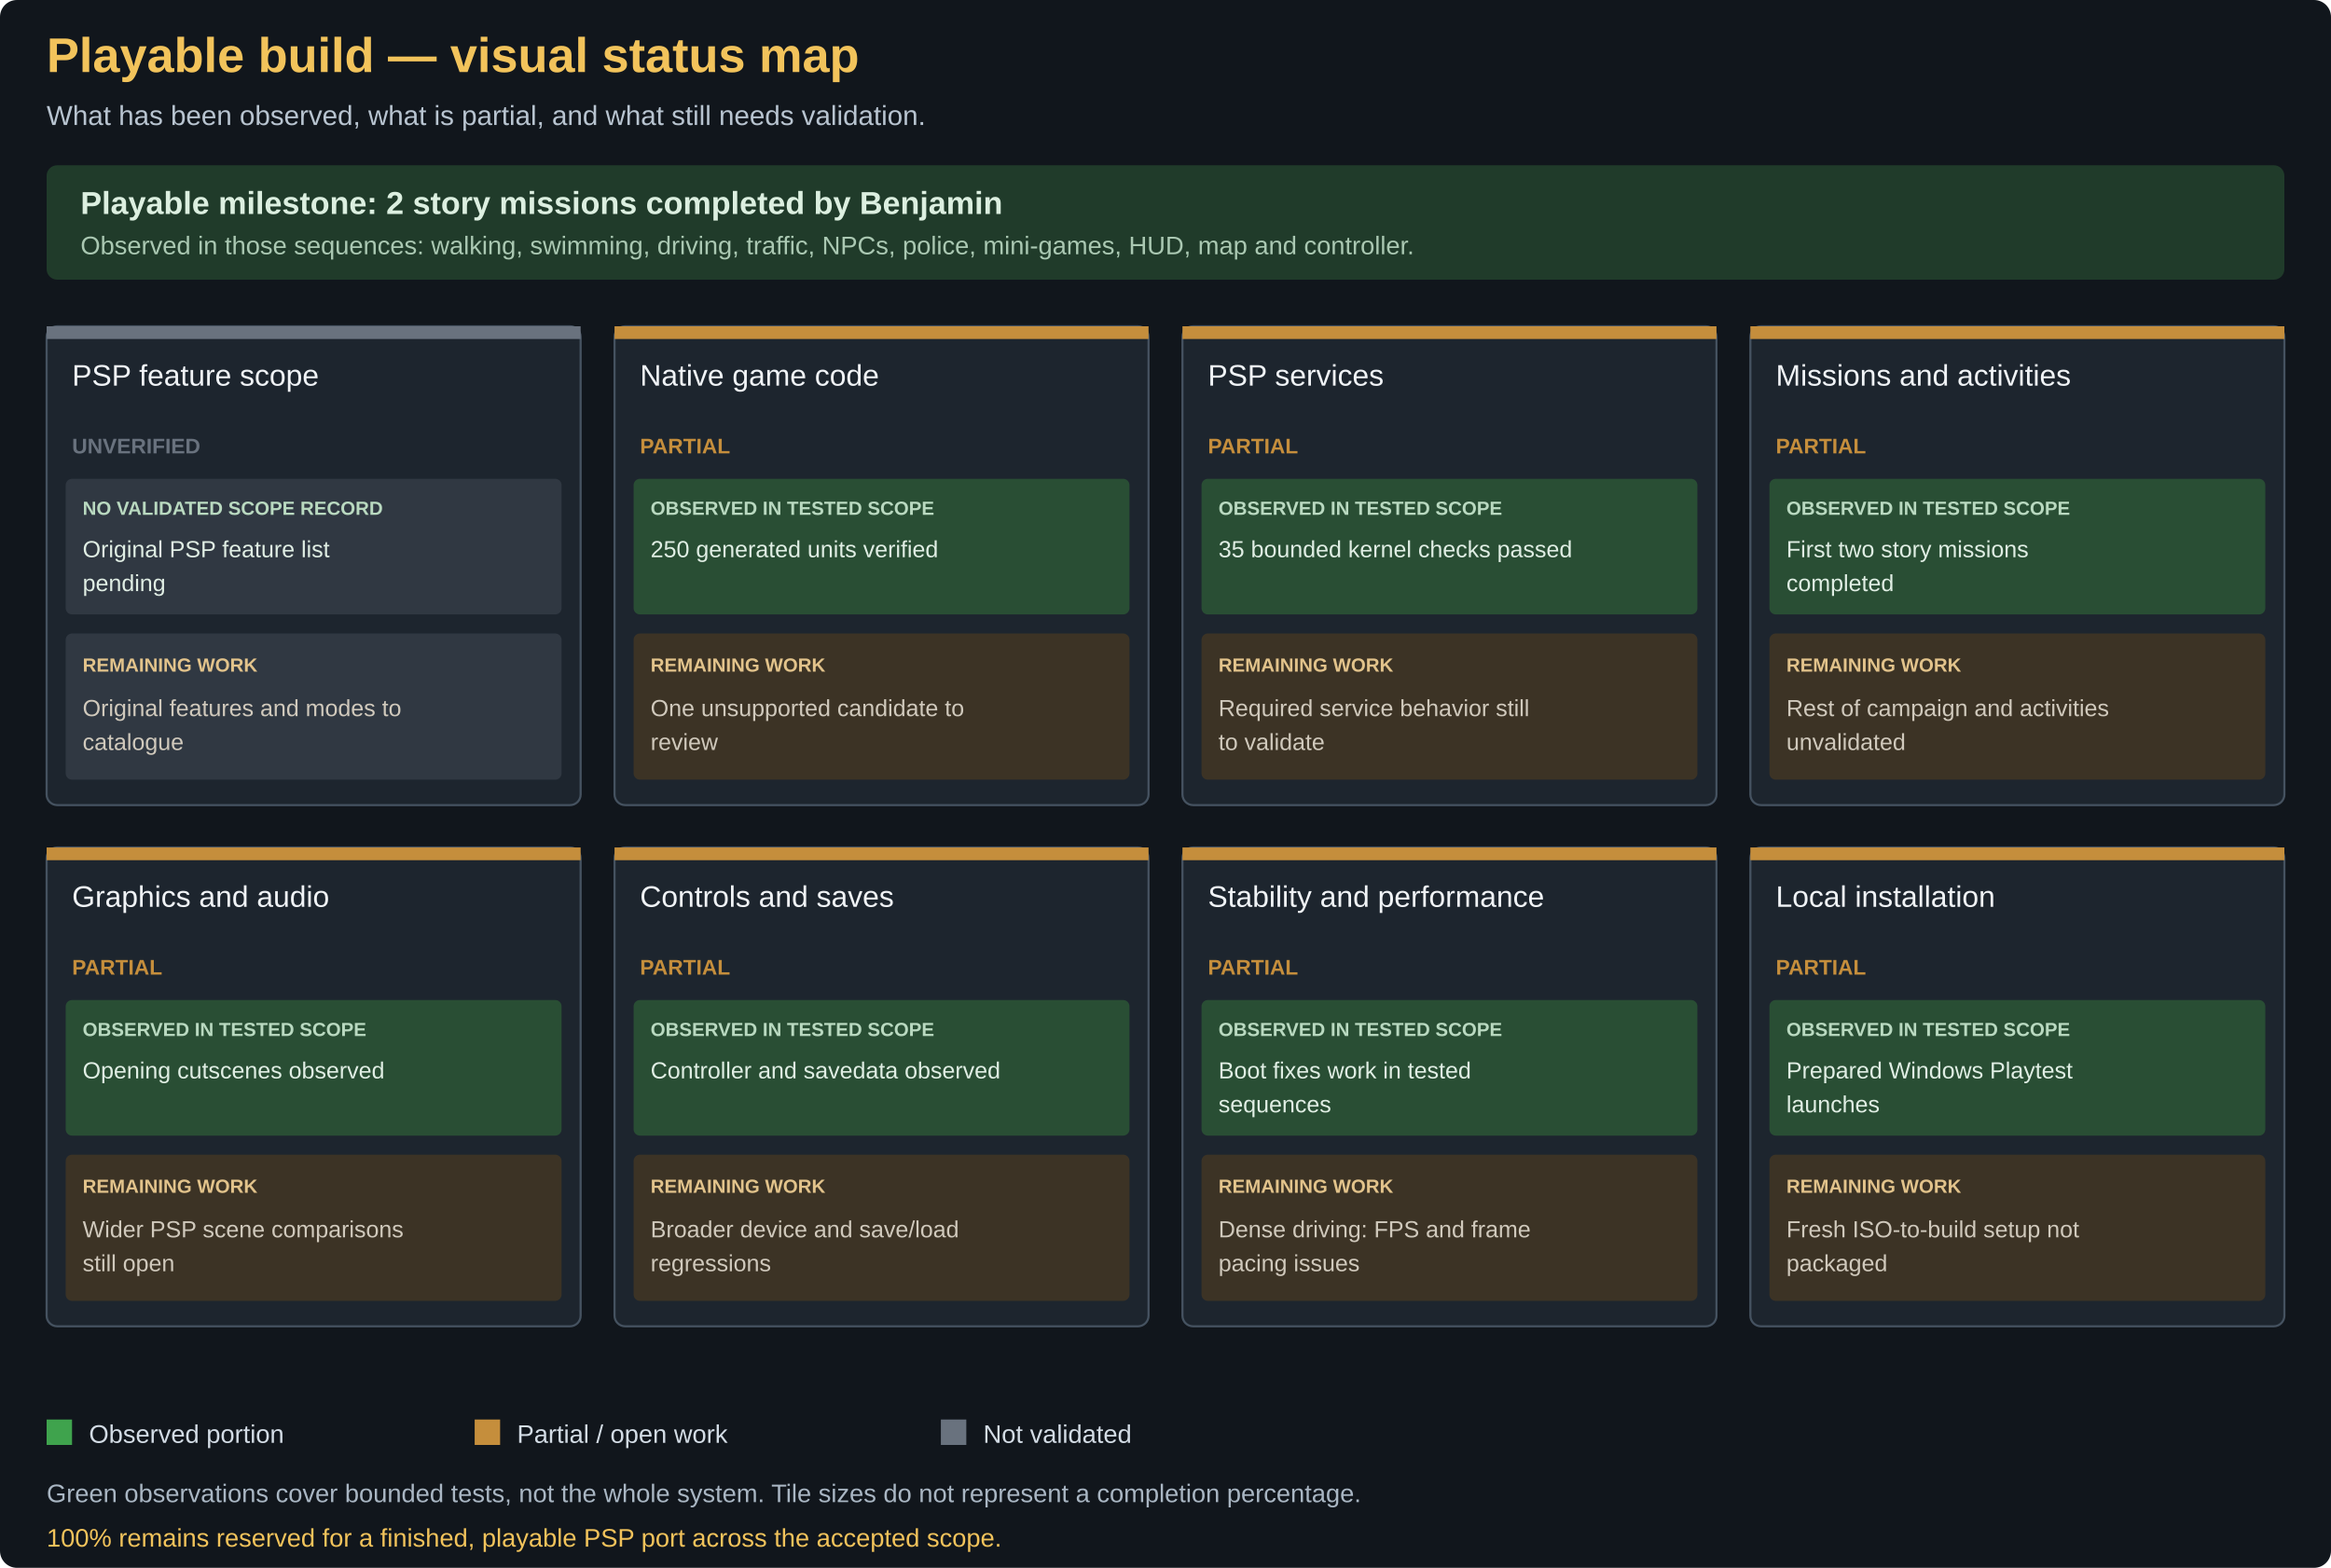
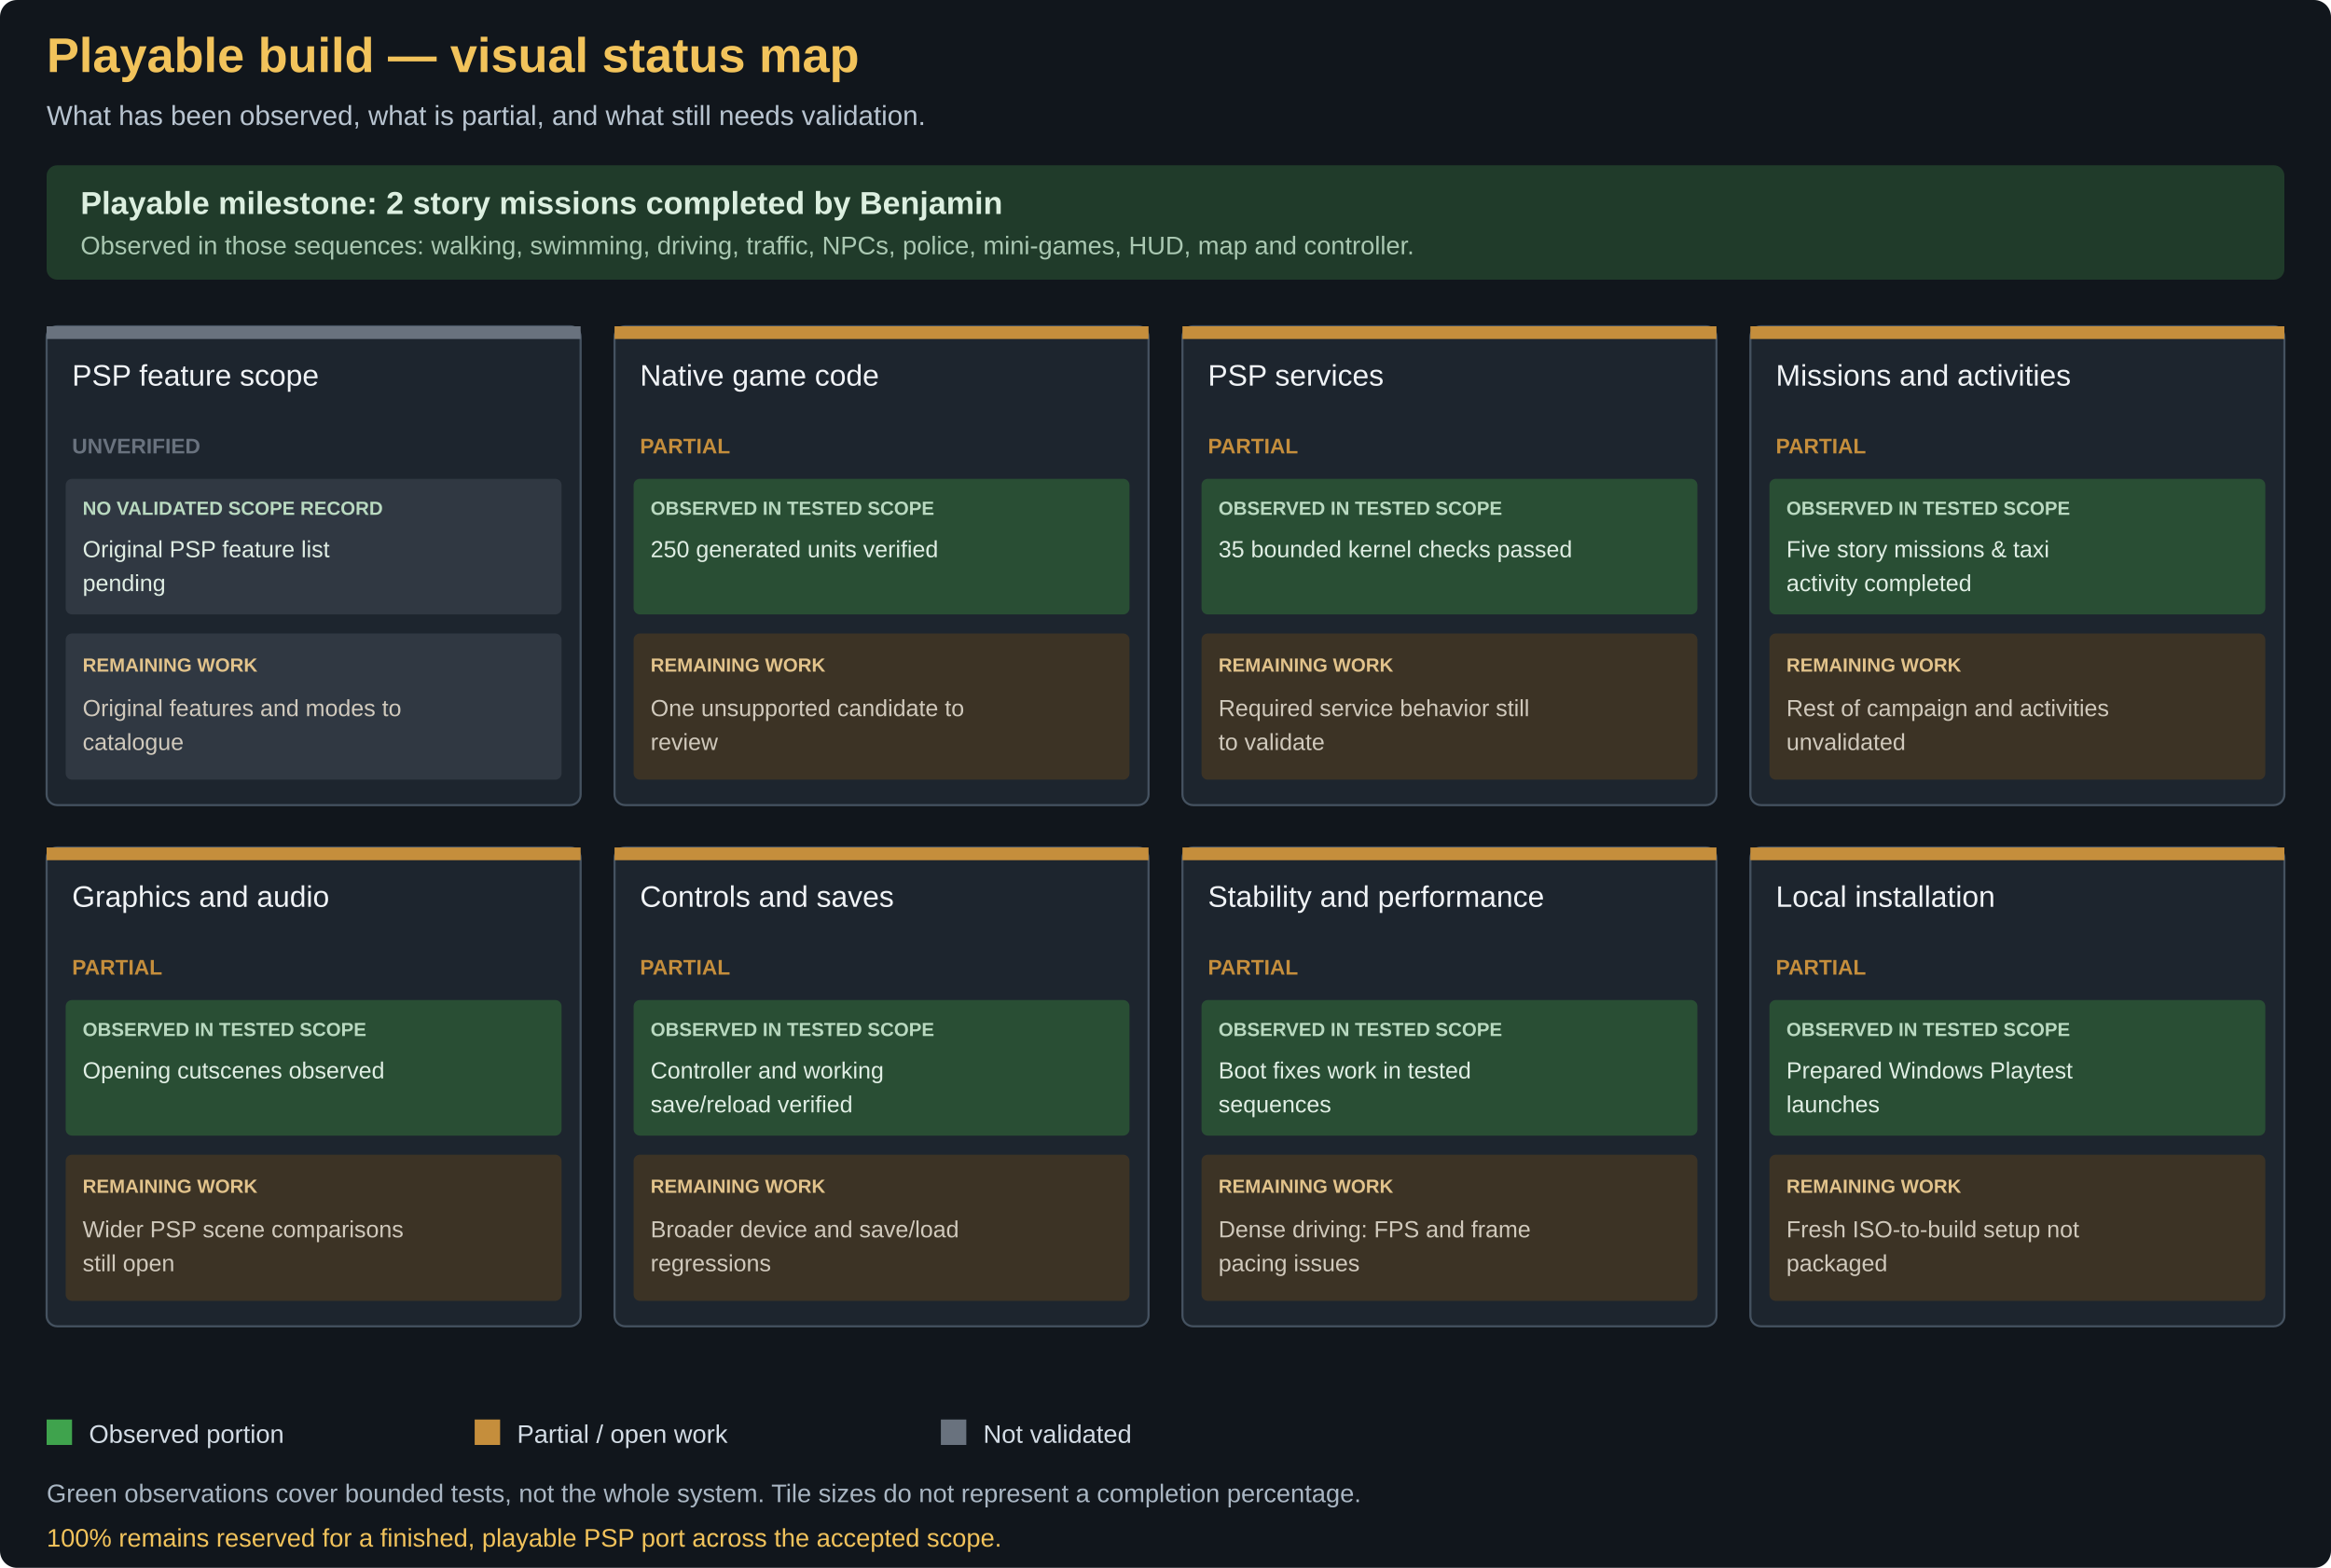
<svg xmlns="http://www.w3.org/2000/svg" viewBox="0 0 1100 740" role="img" aria-labelledby="title desc">
  <rect width="1100" height="740" rx="8" fill="#11161c" />
  <text x="22" y="34" fill="#f2c35b" font-size="23" font-weight="bold" font-family="Arial,sans-serif">Playable build — visual status map</text>
  <text x="22" y="59" fill="#b8c4d0" font-size="13" font-family="Arial,sans-serif">What has been observed, what is partial, and what still needs validation.</text>
  <rect x="22" y="78" width="1056" height="54" rx="5" fill="#203b2a" />
  <text x="38" y="101" fill="#dcefe0" font-size="15" font-weight="bold" font-family="Arial,sans-serif">Playable milestone: 2 story missions completed by Benjamin</text>
  <text x="38" y="120" fill="#aac8b2" font-size="12" font-family="Arial,sans-serif">Observed in those sequences: walking, swimming, driving, traffic, NPCs, police, mini-games, HUD, map and controller.</text>
  <rect x="22" y="154" width="252" height="226" rx="5" fill="#1d252e" stroke="#455260" />
  <rect x="22" y="154" width="252" height="6" fill="#69727e" />
  <text x="34" y="182" fill="#f0f3f6" font-size="14" font-family="Arial,sans-serif">PSP feature scope</text>
  <text x="34" y="214" fill="#69727e" font-size="10" font-weight="bold" font-family="Arial,sans-serif">UNVERIFIED</text>
  <rect x="31" y="226" width="234" height="64" rx="3" fill="#303842" />
  <text x="39" y="243" fill="#b9d9c0" font-size="9" font-weight="bold" font-family="Arial,sans-serif">NO VALIDATED SCOPE RECORD</text>
  <text x="39" y="263" fill="#e0eee4" font-size="11" font-family="Arial,sans-serif">Original PSP feature list</text>
  <text x="39" y="279" fill="#e0eee4" font-size="11" font-family="Arial,sans-serif">pending</text>
  <rect x="31" y="299" width="234" height="69" rx="3" fill="#303842" />
  <text x="39" y="317" fill="#e2c38b" font-size="9" font-weight="bold" font-family="Arial,sans-serif">REMAINING WORK</text>
  <text x="39" y="338" fill="#d0c9bc" font-size="11" font-family="Arial,sans-serif">Original features and modes to</text>
  <text x="39" y="354" fill="#d0c9bc" font-size="11" font-family="Arial,sans-serif">catalogue</text>
  <rect x="290" y="154" width="252" height="226" rx="5" fill="#1d252e" stroke="#455260" />
  <rect x="290" y="154" width="252" height="6" fill="#c58e3c" />
  <text x="302" y="182" fill="#f0f3f6" font-size="14" font-family="Arial,sans-serif">Native game code</text>
  <text x="302" y="214" fill="#c58e3c" font-size="10" font-weight="bold" font-family="Arial,sans-serif">PARTIAL</text>
  <rect x="299" y="226" width="234" height="64" rx="3" fill="#294e34" />
  <text x="307" y="243" fill="#b9d9c0" font-size="9" font-weight="bold" font-family="Arial,sans-serif">OBSERVED IN TESTED SCOPE</text>
  <text x="307" y="263" fill="#e0eee4" font-size="11" font-family="Arial,sans-serif">250 generated units verified</text>
  <rect x="299" y="299" width="234" height="69" rx="3" fill="#3c3325" />
  <text x="307" y="317" fill="#e2c38b" font-size="9" font-weight="bold" font-family="Arial,sans-serif">REMAINING WORK</text>
  <text x="307" y="338" fill="#d0c9bc" font-size="11" font-family="Arial,sans-serif">One unsupported candidate to</text>
  <text x="307" y="354" fill="#d0c9bc" font-size="11" font-family="Arial,sans-serif">review</text>
  <rect x="558" y="154" width="252" height="226" rx="5" fill="#1d252e" stroke="#455260" />
  <rect x="558" y="154" width="252" height="6" fill="#c58e3c" />
  <text x="570" y="182" fill="#f0f3f6" font-size="14" font-family="Arial,sans-serif">PSP services</text>
  <text x="570" y="214" fill="#c58e3c" font-size="10" font-weight="bold" font-family="Arial,sans-serif">PARTIAL</text>
  <rect x="567" y="226" width="234" height="64" rx="3" fill="#294e34" />
  <text x="575" y="243" fill="#b9d9c0" font-size="9" font-weight="bold" font-family="Arial,sans-serif">OBSERVED IN TESTED SCOPE</text>
  <text x="575" y="263" fill="#e0eee4" font-size="11" font-family="Arial,sans-serif">35 bounded kernel checks passed</text>
  <rect x="567" y="299" width="234" height="69" rx="3" fill="#3c3325" />
  <text x="575" y="317" fill="#e2c38b" font-size="9" font-weight="bold" font-family="Arial,sans-serif">REMAINING WORK</text>
  <text x="575" y="338" fill="#d0c9bc" font-size="11" font-family="Arial,sans-serif">Required service behavior still</text>
  <text x="575" y="354" fill="#d0c9bc" font-size="11" font-family="Arial,sans-serif">to validate</text>
  <rect x="826" y="154" width="252" height="226" rx="5" fill="#1d252e" stroke="#455260" />
  <rect x="826" y="154" width="252" height="6" fill="#c58e3c" />
  <text x="838" y="182" fill="#f0f3f6" font-size="14" font-family="Arial,sans-serif">Missions and activities</text>
  <text x="838" y="214" fill="#c58e3c" font-size="10" font-weight="bold" font-family="Arial,sans-serif">PARTIAL</text>
  <rect x="835" y="226" width="234" height="64" rx="3" fill="#294e34" />
  <text x="843" y="243" fill="#b9d9c0" font-size="9" font-weight="bold" font-family="Arial,sans-serif">OBSERVED IN TESTED SCOPE</text>
-   <text x="843" y="263" fill="#e0eee4" font-size="11" font-family="Arial,sans-serif">First two story missions</text>
-   <text x="843" y="279" fill="#e0eee4" font-size="11" font-family="Arial,sans-serif">completed</text>
+   <text x="843" y="263" fill="#e0eee4" font-size="11" font-family="Arial,sans-serif">Five story missions &amp; taxi</text>
+   <text x="843" y="279" fill="#e0eee4" font-size="11" font-family="Arial,sans-serif">activity completed</text>
  <rect x="835" y="299" width="234" height="69" rx="3" fill="#3c3325" />
  <text x="843" y="317" fill="#e2c38b" font-size="9" font-weight="bold" font-family="Arial,sans-serif">REMAINING WORK</text>
  <text x="843" y="338" fill="#d0c9bc" font-size="11" font-family="Arial,sans-serif">Rest of campaign and activities</text>
  <text x="843" y="354" fill="#d0c9bc" font-size="11" font-family="Arial,sans-serif">unvalidated</text>
  <rect x="22" y="400" width="252" height="226" rx="5" fill="#1d252e" stroke="#455260" />
  <rect x="22" y="400" width="252" height="6" fill="#c58e3c" />
  <text x="34" y="428" fill="#f0f3f6" font-size="14" font-family="Arial,sans-serif">Graphics and audio</text>
  <text x="34" y="460" fill="#c58e3c" font-size="10" font-weight="bold" font-family="Arial,sans-serif">PARTIAL</text>
  <rect x="31" y="472" width="234" height="64" rx="3" fill="#294e34" />
  <text x="39" y="489" fill="#b9d9c0" font-size="9" font-weight="bold" font-family="Arial,sans-serif">OBSERVED IN TESTED SCOPE</text>
  <text x="39" y="509" fill="#e0eee4" font-size="11" font-family="Arial,sans-serif">Opening cutscenes observed</text>
  <rect x="31" y="545" width="234" height="69" rx="3" fill="#3c3325" />
  <text x="39" y="563" fill="#e2c38b" font-size="9" font-weight="bold" font-family="Arial,sans-serif">REMAINING WORK</text>
  <text x="39" y="584" fill="#d0c9bc" font-size="11" font-family="Arial,sans-serif">Wider PSP scene comparisons</text>
  <text x="39" y="600" fill="#d0c9bc" font-size="11" font-family="Arial,sans-serif">still open</text>
  <rect x="290" y="400" width="252" height="226" rx="5" fill="#1d252e" stroke="#455260" />
  <rect x="290" y="400" width="252" height="6" fill="#c58e3c" />
  <text x="302" y="428" fill="#f0f3f6" font-size="14" font-family="Arial,sans-serif">Controls and saves</text>
  <text x="302" y="460" fill="#c58e3c" font-size="10" font-weight="bold" font-family="Arial,sans-serif">PARTIAL</text>
  <rect x="299" y="472" width="234" height="64" rx="3" fill="#294e34" />
  <text x="307" y="489" fill="#b9d9c0" font-size="9" font-weight="bold" font-family="Arial,sans-serif">OBSERVED IN TESTED SCOPE</text>
-   <text x="307" y="509" fill="#e0eee4" font-size="11" font-family="Arial,sans-serif">Controller and savedata observed</text>
+   <text x="307" y="509" fill="#e0eee4" font-size="11" font-family="Arial,sans-serif">Controller and working</text>
+   <text x="307" y="525" fill="#e0eee4" font-size="11" font-family="Arial,sans-serif">save/reload verified</text>
  <rect x="299" y="545" width="234" height="69" rx="3" fill="#3c3325" />
  <text x="307" y="563" fill="#e2c38b" font-size="9" font-weight="bold" font-family="Arial,sans-serif">REMAINING WORK</text>
  <text x="307" y="584" fill="#d0c9bc" font-size="11" font-family="Arial,sans-serif">Broader device and save/load</text>
  <text x="307" y="600" fill="#d0c9bc" font-size="11" font-family="Arial,sans-serif">regressions</text>
  <rect x="558" y="400" width="252" height="226" rx="5" fill="#1d252e" stroke="#455260" />
  <rect x="558" y="400" width="252" height="6" fill="#c58e3c" />
  <text x="570" y="428" fill="#f0f3f6" font-size="14" font-family="Arial,sans-serif">Stability and performance</text>
  <text x="570" y="460" fill="#c58e3c" font-size="10" font-weight="bold" font-family="Arial,sans-serif">PARTIAL</text>
  <rect x="567" y="472" width="234" height="64" rx="3" fill="#294e34" />
  <text x="575" y="489" fill="#b9d9c0" font-size="9" font-weight="bold" font-family="Arial,sans-serif">OBSERVED IN TESTED SCOPE</text>
  <text x="575" y="509" fill="#e0eee4" font-size="11" font-family="Arial,sans-serif">Boot fixes work in tested</text>
  <text x="575" y="525" fill="#e0eee4" font-size="11" font-family="Arial,sans-serif">sequences</text>
  <rect x="567" y="545" width="234" height="69" rx="3" fill="#3c3325" />
  <text x="575" y="563" fill="#e2c38b" font-size="9" font-weight="bold" font-family="Arial,sans-serif">REMAINING WORK</text>
  <text x="575" y="584" fill="#d0c9bc" font-size="11" font-family="Arial,sans-serif">Dense driving: FPS and frame</text>
  <text x="575" y="600" fill="#d0c9bc" font-size="11" font-family="Arial,sans-serif">pacing issues</text>
  <rect x="826" y="400" width="252" height="226" rx="5" fill="#1d252e" stroke="#455260" />
  <rect x="826" y="400" width="252" height="6" fill="#c58e3c" />
  <text x="838" y="428" fill="#f0f3f6" font-size="14" font-family="Arial,sans-serif">Local installation</text>
  <text x="838" y="460" fill="#c58e3c" font-size="10" font-weight="bold" font-family="Arial,sans-serif">PARTIAL</text>
  <rect x="835" y="472" width="234" height="64" rx="3" fill="#294e34" />
  <text x="843" y="489" fill="#b9d9c0" font-size="9" font-weight="bold" font-family="Arial,sans-serif">OBSERVED IN TESTED SCOPE</text>
  <text x="843" y="509" fill="#e0eee4" font-size="11" font-family="Arial,sans-serif">Prepared Windows Playtest</text>
  <text x="843" y="525" fill="#e0eee4" font-size="11" font-family="Arial,sans-serif">launches</text>
  <rect x="835" y="545" width="234" height="69" rx="3" fill="#3c3325" />
  <text x="843" y="563" fill="#e2c38b" font-size="9" font-weight="bold" font-family="Arial,sans-serif">REMAINING WORK</text>
  <text x="843" y="584" fill="#d0c9bc" font-size="11" font-family="Arial,sans-serif">Fresh ISO-to-build setup not</text>
  <text x="843" y="600" fill="#d0c9bc" font-size="11" font-family="Arial,sans-serif">packaged</text>
  <rect x="22" y="670" width="12" height="12" fill="#3fa34d" />
  <text x="42" y="681" fill="#d3dce5" font-size="12" font-family="Arial,sans-serif">Observed portion</text>
  <rect x="224" y="670" width="12" height="12" fill="#c58e3c" />
  <text x="244" y="681" fill="#d3dce5" font-size="12" font-family="Arial,sans-serif">Partial / open work</text>
  <rect x="444" y="670" width="12" height="12" fill="#69727e" />
  <text x="464" y="681" fill="#d3dce5" font-size="12" font-family="Arial,sans-serif">Not validated</text>
  <text x="22" y="709" fill="#a9b6c3" font-size="12" font-family="Arial,sans-serif">Green observations cover bounded tests, not the whole system. Tile sizes do not represent a completion percentage.</text>
  <text x="22" y="730" fill="#f2c35b" font-size="12" font-family="Arial,sans-serif">100% remains reserved for a finished, playable PSP port across the accepted scope.</text>
</svg>
